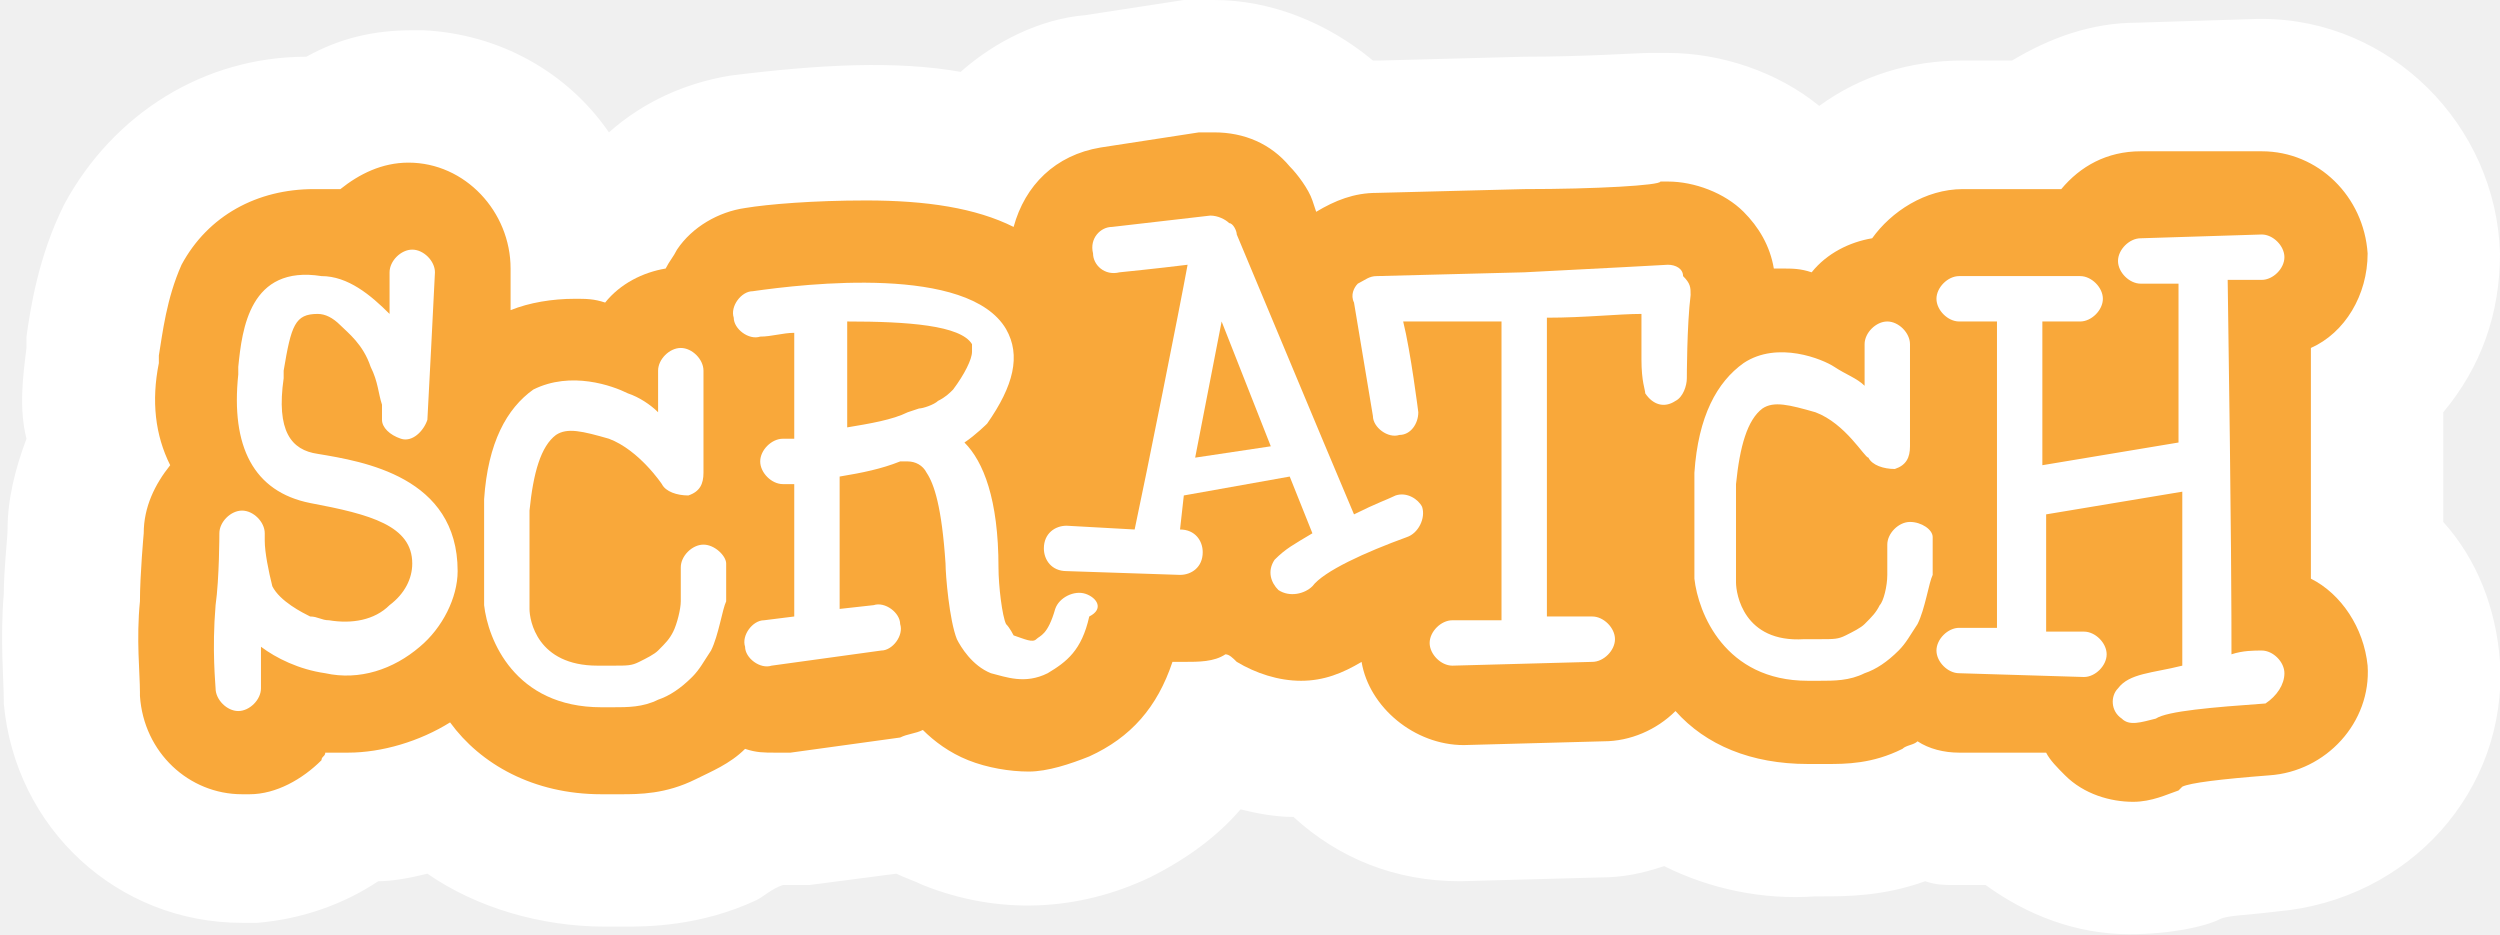
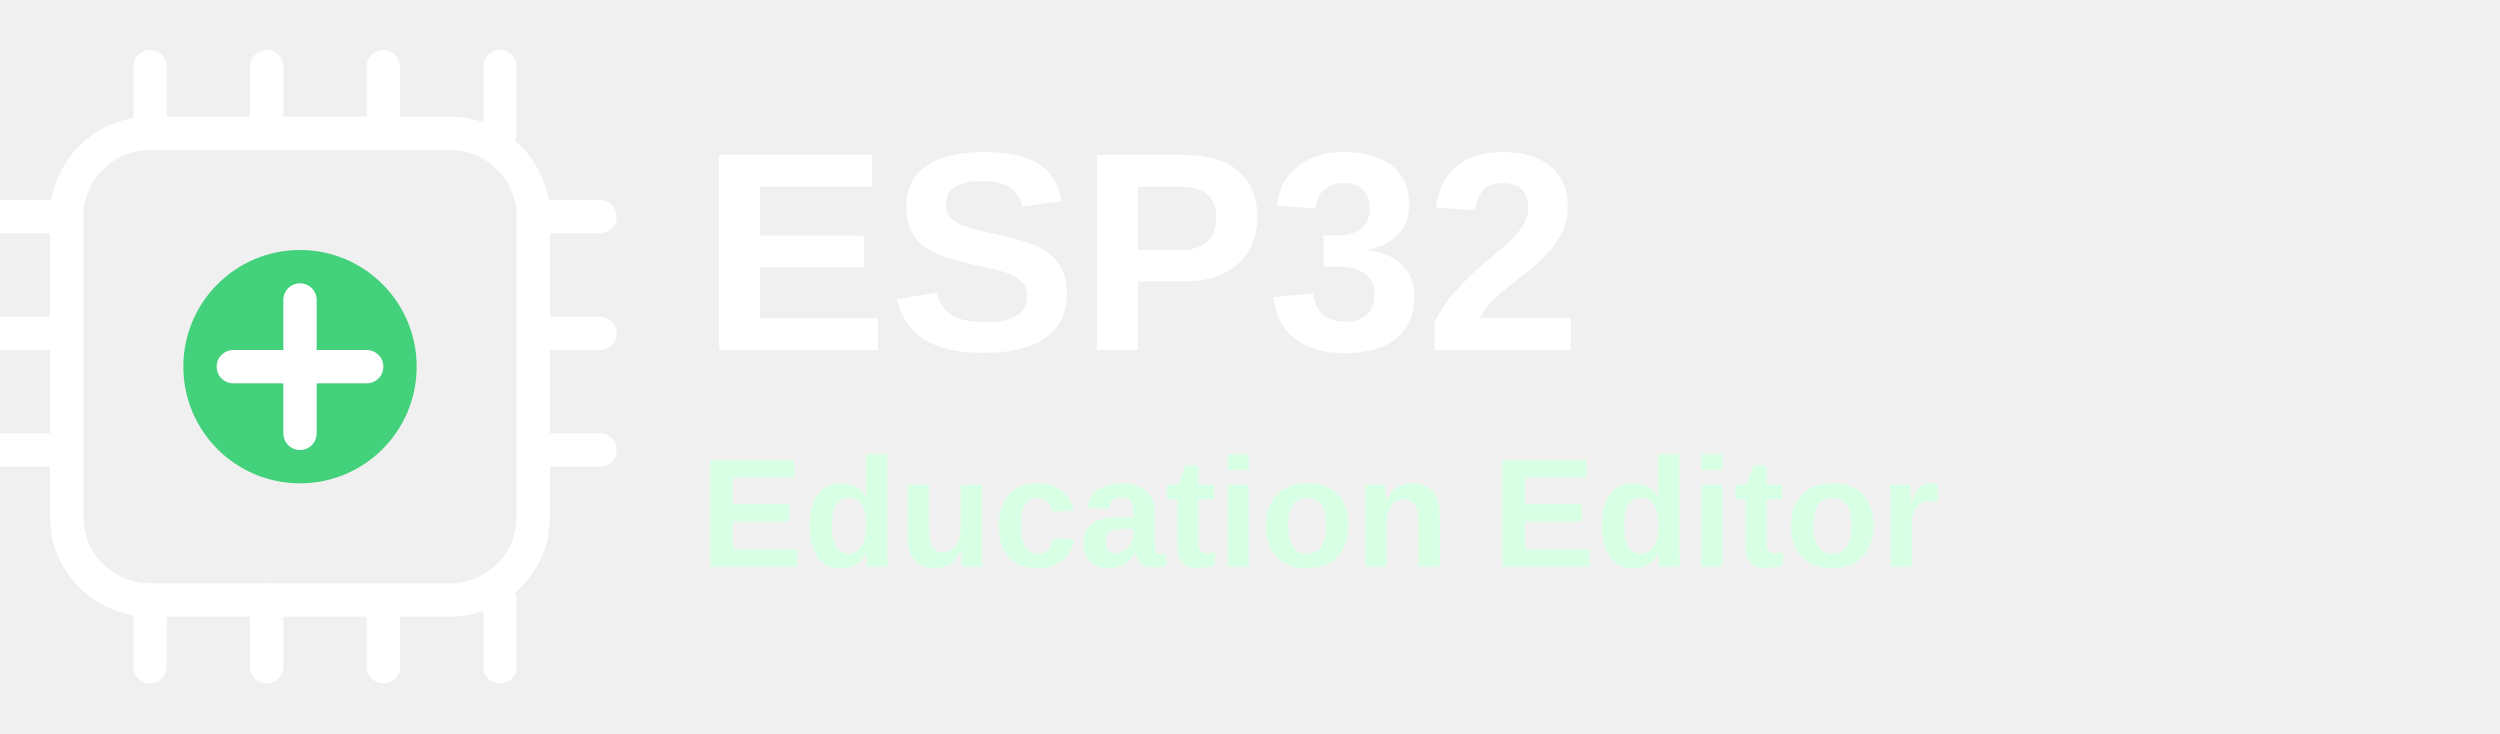
- <svg xmlns="http://www.w3.org/2000/svg" id="Layer_1" viewBox="0 0 66.1 24.7">
-   <style>.st0{fill:#fff}.st1{fill:#f9a83a}</style>
-   <switch>
-     <g>
-       <g>
-         <g>
-           <path d="M60.2 24.1c-.8.1-1.3.1-1.5.2-.4.2-1.3.4-2.4.4-1.4 0-2.7-.5-3.8-1.3h-.8c-.3 0-.5 0-.8-.1-1.1.4-2.1.4-2.7.4H48c-1.4.1-2.8-.2-4-.8-.6.2-1.1.3-1.7.3l-3.7.1c-1.7 0-3.2-.6-4.4-1.7-.5 0-1-.1-1.4-.2-.6.7-1.4 1.3-2.4 1.8-1.9.9-4 1-6 .2-.2-.1-.5-.2-.7-.3l-2.3.3h-.7c-.3.1-.5.3-.7.4-1.5.7-2.9.7-3.5.7H16c-1.7 0-3.4-.5-4.7-1.4-.4.1-.9.2-1.3.2-.9.6-2 1-3.2 1.1h-.4c-3.3 0-6-2.5-6.3-5.8v-.1c0-.5-.1-1.6 0-2.8 0-.6.1-1.5.1-1.7 0-.8.2-1.6.5-2.4-.2-.8-.1-1.6 0-2.4v-.3c.1-.7.3-2.1 1-3.5C3 3 5.4 1.5 8.1 1.5 9 1 9.9.8 10.9.8h.3c2 .1 3.8 1.1 4.9 2.7.9-.8 2-1.3 3.2-1.5 2.4-.3 4.4-.4 6.1-.1.9-.8 2.1-1.4 3.3-1.5l2.6-.4h.8c1.5 0 3 .6 4.2 1.6h.2l3.8-.1c1.6 0 3-.1 3.3-.1h.5c1.4 0 2.9.5 4 1.4 1.1-.8 2.4-1.2 3.8-1.2h1.3c1-.6 2.1-1 3.3-1l3.2-.1h.1c3.4 0 6.2 2.8 6.3 6.2 0 1.6-.5 3-1.5 4.2v2.9c.9 1 1.4 2.3 1.5 3.7.2 3.4-2.4 6.3-5.9 6.6z" class="st0" />
-         </g>
-         <path d="M60 20.5c-1.3.1-2.1.2-2.3.3l-.1.1c-.3.1-.7.3-1.2.3-.6 0-1.3-.2-1.8-.7-.2-.2-.4-.4-.5-.6h-2.3c-.4 0-.8-.1-1.1-.3-.1.1-.3.1-.4.2-.8.4-1.5.4-2 .4h-.5c-1.5 0-2.7-.5-3.5-1.4-.5.5-1.2.8-1.9.8l-3.7.1c-1.3 0-2.5-1-2.7-2.2-.5.3-1 .5-1.6.5-.6 0-1.2-.2-1.7-.5-.1-.1-.2-.2-.3-.2-.3.2-.7.2-1.1.2H31c-.4 1.2-1.1 2-2.2 2.5-.5.2-1.1.4-1.6.4s-1.1-.1-1.6-.3c-.5-.2-.9-.5-1.2-.8-.2.1-.4.1-.6.2l-2.9.4h-.4c-.3 0-.5 0-.8-.1-.4.4-.9.6-1.3.8-.8.4-1.5.4-2 .4h-.5c-1.8 0-3.2-.8-4-1.9-.8.5-1.8.8-2.7.8h-.6c0 .1-.1.1-.1.2-.5.5-1.2.9-1.9.9h-.2c-1.4 0-2.6-1.1-2.7-2.6v-.1c0-.5-.1-1.4 0-2.4 0-.7.1-1.8.1-1.8 0-.7.3-1.3.7-1.8-.4-.8-.5-1.7-.3-2.7v-.2c.1-.6.2-1.5.6-2.4.7-1.3 2-2 3.5-2H9c.5-.4 1.1-.7 1.8-.7 1.5 0 2.7 1.3 2.7 2.8v1.1c.5-.2 1.1-.3 1.7-.3.3 0 .5 0 .8.1.4-.5 1-.8 1.6-.9.1-.2.2-.3.3-.5.4-.6 1.1-1 1.8-1.1.6-.1 1.8-.2 3.2-.2 1.6 0 2.9.2 3.9.7.3-1.1 1.1-1.9 2.3-2.1l2.6-.4h.4c.8 0 1.5.3 2 .9.2.2.5.6.6.9l.1.3c.5-.3 1-.5 1.6-.5l3.9-.1c1.9 0 3.6-.1 3.6-.2h.2c.7 0 1.5.3 2 .8.4.4.7.9.8 1.5h.2c.3 0 .5 0 .8.1.4-.5 1-.8 1.6-.9.5-.7 1.4-1.3 2.4-1.3h2.6c.5-.6 1.2-1 2.1-1h3.2c1.5 0 2.7 1.2 2.8 2.7 0 1.1-.6 2.1-1.5 2.5v6.1c.8.4 1.4 1.3 1.5 2.3.1 1.5-1.1 2.8-2.6 2.9z" class="st1" />
-         <path d="M32.3 8.5l-.7 3.6 2-.3z" class="st1" />
-         <path d="M8.4 12c-.7-.1-1.1-.6-.9-2v-.2c.2-1.2.3-1.5.9-1.5.2 0 .4.1.6.3.2.2.6.5.8 1.1.2.4.2.7.3 1v.4c0 .2.2.4.5.5.3.1.6-.2.7-.5 0 0 .2-3.8.2-3.9 0-.3-.3-.6-.6-.6s-.6.3-.6.6v1.1c-.5-.5-1.1-1-1.8-1C6.6 7 6.4 8.7 6.3 9.7v.2c-.2 1.9.4 3.1 1.9 3.4 1.6.3 2.7.6 2.7 1.6 0 .4-.2.8-.6 1.1-.4.4-1 .5-1.6.4-.2 0-.3-.1-.5-.1-.2-.1-.8-.4-1-.8-.1-.4-.2-.9-.2-1.2v-.2c0-.3-.3-.6-.6-.6s-.6.3-.6.6c0 0 0 1.2-.1 1.9-.1 1.2 0 2.1 0 2.2 0 .3.3.6.6.6s.6-.3.6-.6v-1.1c.4.3 1 .6 1.7.7.9.2 1.8-.1 2.5-.7.6-.5 1-1.3 1-2 0-2.5-2.5-2.9-3.7-3.1M25.2 10.3c-.1.1-.2.2-.4.3-.1.1-.4.2-.5.2l-.3.1c-.4.2-1 .3-1.6.4V8.5c1.6 0 3 .1 3.3.6v.2c0 .2-.2.6-.5 1m3.5 5.4c-.3-.1-.7.1-.8.4-.2.7-.4.7-.5.8-.1.1-.3 0-.6-.1 0 0-.1-.2-.2-.3-.1-.2-.2-1-.2-1.5 0-1.8-.4-2.8-.9-3.3.3-.2.6-.5.6-.5.7-1 .9-1.8.5-2.5-1-1.7-5.3-1.2-6.7-1-.3 0-.6.4-.5.7 0 .3.4.6.7.5.3 0 .6-.1.9-.1v2.8h-.3c-.3 0-.6.3-.6.6s.3.6.6.6h.3v3.5l-.8.1c-.3 0-.6.4-.5.7 0 .3.4.6.7.5l2.9-.4c.3 0 .6-.4.5-.7 0-.3-.4-.6-.7-.5l-.9.1v-3.5c.6-.1 1.1-.2 1.6-.4h.2c.2 0 .4.1.5.3.2.3.4.9.5 2.4 0 .3.1 1.5.3 2 .1.2.4.7.9.9.4.1.9.3 1.5 0 .5-.3.9-.6 1.1-1.5.4-.2.2-.5-.1-.6M50.5 13.8c-.3 0-.6.3-.6.6v.8c0 .3-.1.7-.2.8-.1.2-.2.3-.4.5-.1.1-.3.2-.5.3-.2.1-.3.1-.7.1h-.4c-1.6.1-1.8-1.2-1.8-1.5v-2.6c.1-1 .3-1.7.7-2 .3-.2.7-.1 1.4.1.8.3 1.3 1.2 1.4 1.2.1.2.4.3.7.3.3-.1.4-.3.4-.6V9.1c0-.3-.3-.6-.6-.6s-.6.3-.6.6v1.1c-.2-.2-.5-.3-.8-.5-.3-.2-1.5-.7-2.4-.1-.7.5-1.2 1.4-1.3 2.9v2.8c.1.9.8 2.7 3 2.7h.3c.4 0 .8 0 1.2-.2.3-.1.6-.3.9-.6.2-.2.3-.4.5-.7.2-.4.3-1.1.4-1.3v-1c0-.2-.3-.4-.6-.4M60.4 17.8c0-.3-.3-.6-.6-.6-.2 0-.5 0-.8.1 0-1 0-3.1-.1-9.9h.9c.3 0 .6-.3.6-.6s-.3-.6-.6-.6l-3.2.1c-.3 0-.6.3-.6.6s.3.6.6.6h1v4.2l-3.6.6V8.5h1c.3 0 .6-.3.6-.6s-.3-.6-.6-.6h-3.2c-.3 0-.6.3-.6.6s.3.6.6.6h1v8.1h-1c-.3 0-.6.3-.6.6s.3.6.6.6l3.3.1c.3 0 .6-.3.6-.6s-.3-.6-.6-.6h-1v-3.1l3.6-.6v4.6c-.8.2-1.4.2-1.7.6-.2.2-.2.6.1.8.2.2.5.1.9 0 .3-.2 1.5-.3 2.9-.4.3-.2.5-.5.5-.8" class="st0" />
-         <path d="M31.6 12.1l.7-3.6 1.3 3.3-2 .3zm5.3 1c-.2.1-.5.2-1.1.5l-.8-1.9-2.3-5.5c0-.1-.1-.3-.2-.3-.1-.1-.3-.2-.5-.2l-2.6.3c-.3 0-.6.3-.5.7 0 .3.3.6.7.5 0 0 1-.1 1.8-.2-.2 1.1-1.1 5.6-1.4 7l-1.8-.1c-.3 0-.6.2-.6.6 0 .3.2.6.6.6l3 .1c.3 0 .6-.2.6-.6 0-.3-.2-.6-.6-.6l.1-.9 2.8-.5.6 1.5c-.5.3-.7.4-1 .7-.2.3-.1.6.1.8.3.2.7.1.9-.1.3-.4 1.4-.9 2.5-1.3.3-.1.5-.5.4-.8-.1-.2-.4-.4-.7-.3" class="st0" />
-         <path d="M44.1 7s-1.8.1-3.8.2l-3.9.1c-.2 0-.3.1-.5.2-.1.1-.2.3-.1.5l.5 3c0 .3.4.6.7.5.3 0 .5-.3.5-.6 0 0-.2-1.6-.4-2.4h2.6v7.9h-1.3c-.3 0-.6.3-.6.6s.3.6.6.6l3.7-.1c.3 0 .6-.3.6-.6s-.3-.6-.6-.6h-1.2V8.4c1 0 1.9-.1 2.5-.1v1.2c0 .6.1.8.1.9.2.3.5.4.8.2.2-.1.3-.4.3-.6 0 0 0-1.4.1-2.2 0-.2 0-.3-.2-.5 0-.2-.2-.3-.4-.3M18.6 14.4c-.3 0-.6.3-.6.6V15.9c0 .2-.1.6-.2.8-.1.2-.2.3-.4.5-.1.1-.3.2-.5.3-.2.1-.3.1-.7.1h-.4c-1.6 0-1.8-1.2-1.8-1.5v-2.6c.1-1 .3-1.7.7-2 .3-.2.7-.1 1.4.1.8.3 1.4 1.2 1.4 1.2.1.2.4.3.7.3.3-.1.4-.3.4-.6V9.8c0-.3-.3-.6-.6-.6s-.6.3-.6.6v1.1c-.2-.2-.5-.4-.8-.5-.4-.2-1.5-.6-2.5-.1-.7.5-1.2 1.4-1.3 2.9V16c.1.9.8 2.7 3.1 2.7h.3c.4 0 .8 0 1.2-.2.3-.1.6-.3.9-.6.2-.2.3-.4.5-.7.2-.4.3-1.1.4-1.3v-1c0-.2-.3-.5-.6-.5" class="st0" />
-       </g>
-     </g>
-   </switch>
+ <svg xmlns="http://www.w3.org/2000/svg" viewBox="0 0 150 44" role="img" aria-labelledby="title desc">
+   <g fill="none" stroke="#ffffff" stroke-width="2" stroke-linecap="round" stroke-linejoin="round">
+     <rect x="4" y="8" width="28" height="28" rx="5" />
+     <path d="M9 4v4M16 4v4M23 4v4M30 4v4M9 36v4M16 36v4M23 36v4M30 36v4M0 13h4M0 20h4M0 27h4M32 13h4M32 20h4M32 27h4" />
+   </g>
+   <circle cx="18" cy="22" r="7" fill="#43d17b" />
+   <path d="M14 22h8M18 18v8" stroke="#ffffff" stroke-width="2" stroke-linecap="round" />
+   <text x="42" y="21" fill="#ffffff" font-family="Arial, Helvetica, sans-serif" font-size="17" font-weight="700">ESP32</text>
+   <text x="42" y="34" fill="#d7ffe4" font-family="Arial, Helvetica, sans-serif" font-size="9.3" font-weight="600">Education Editor</text>
</svg>
